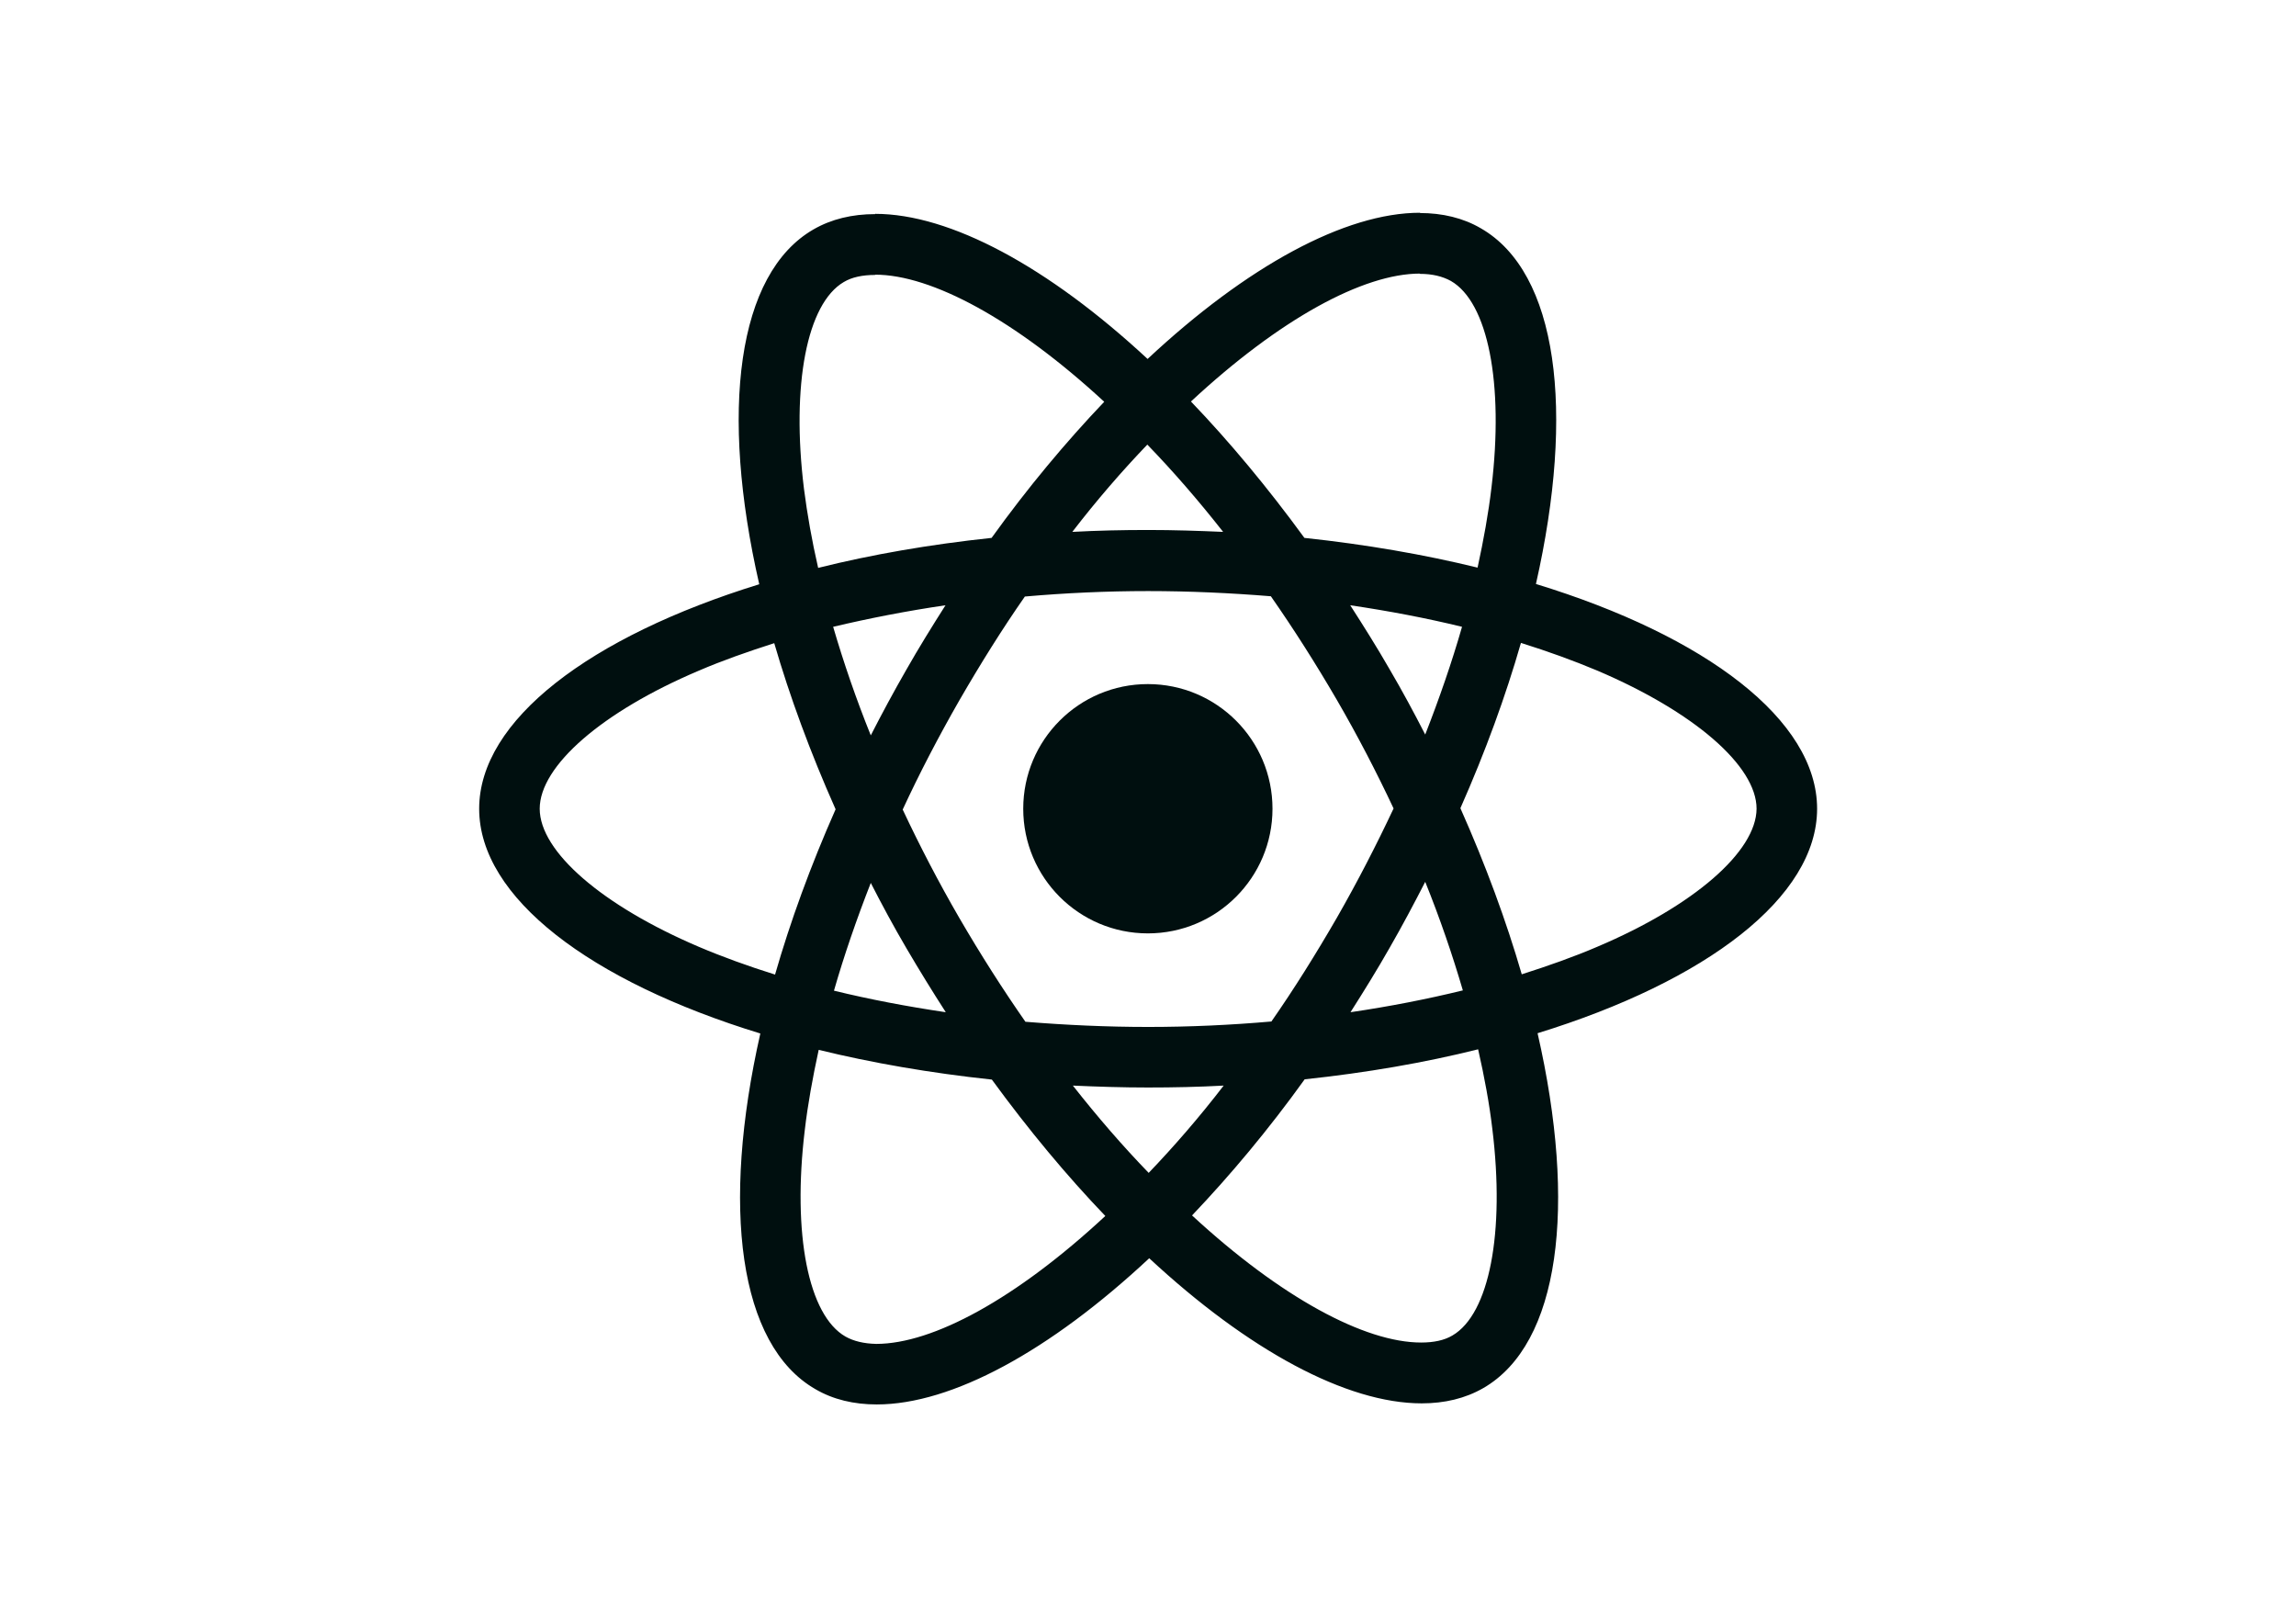
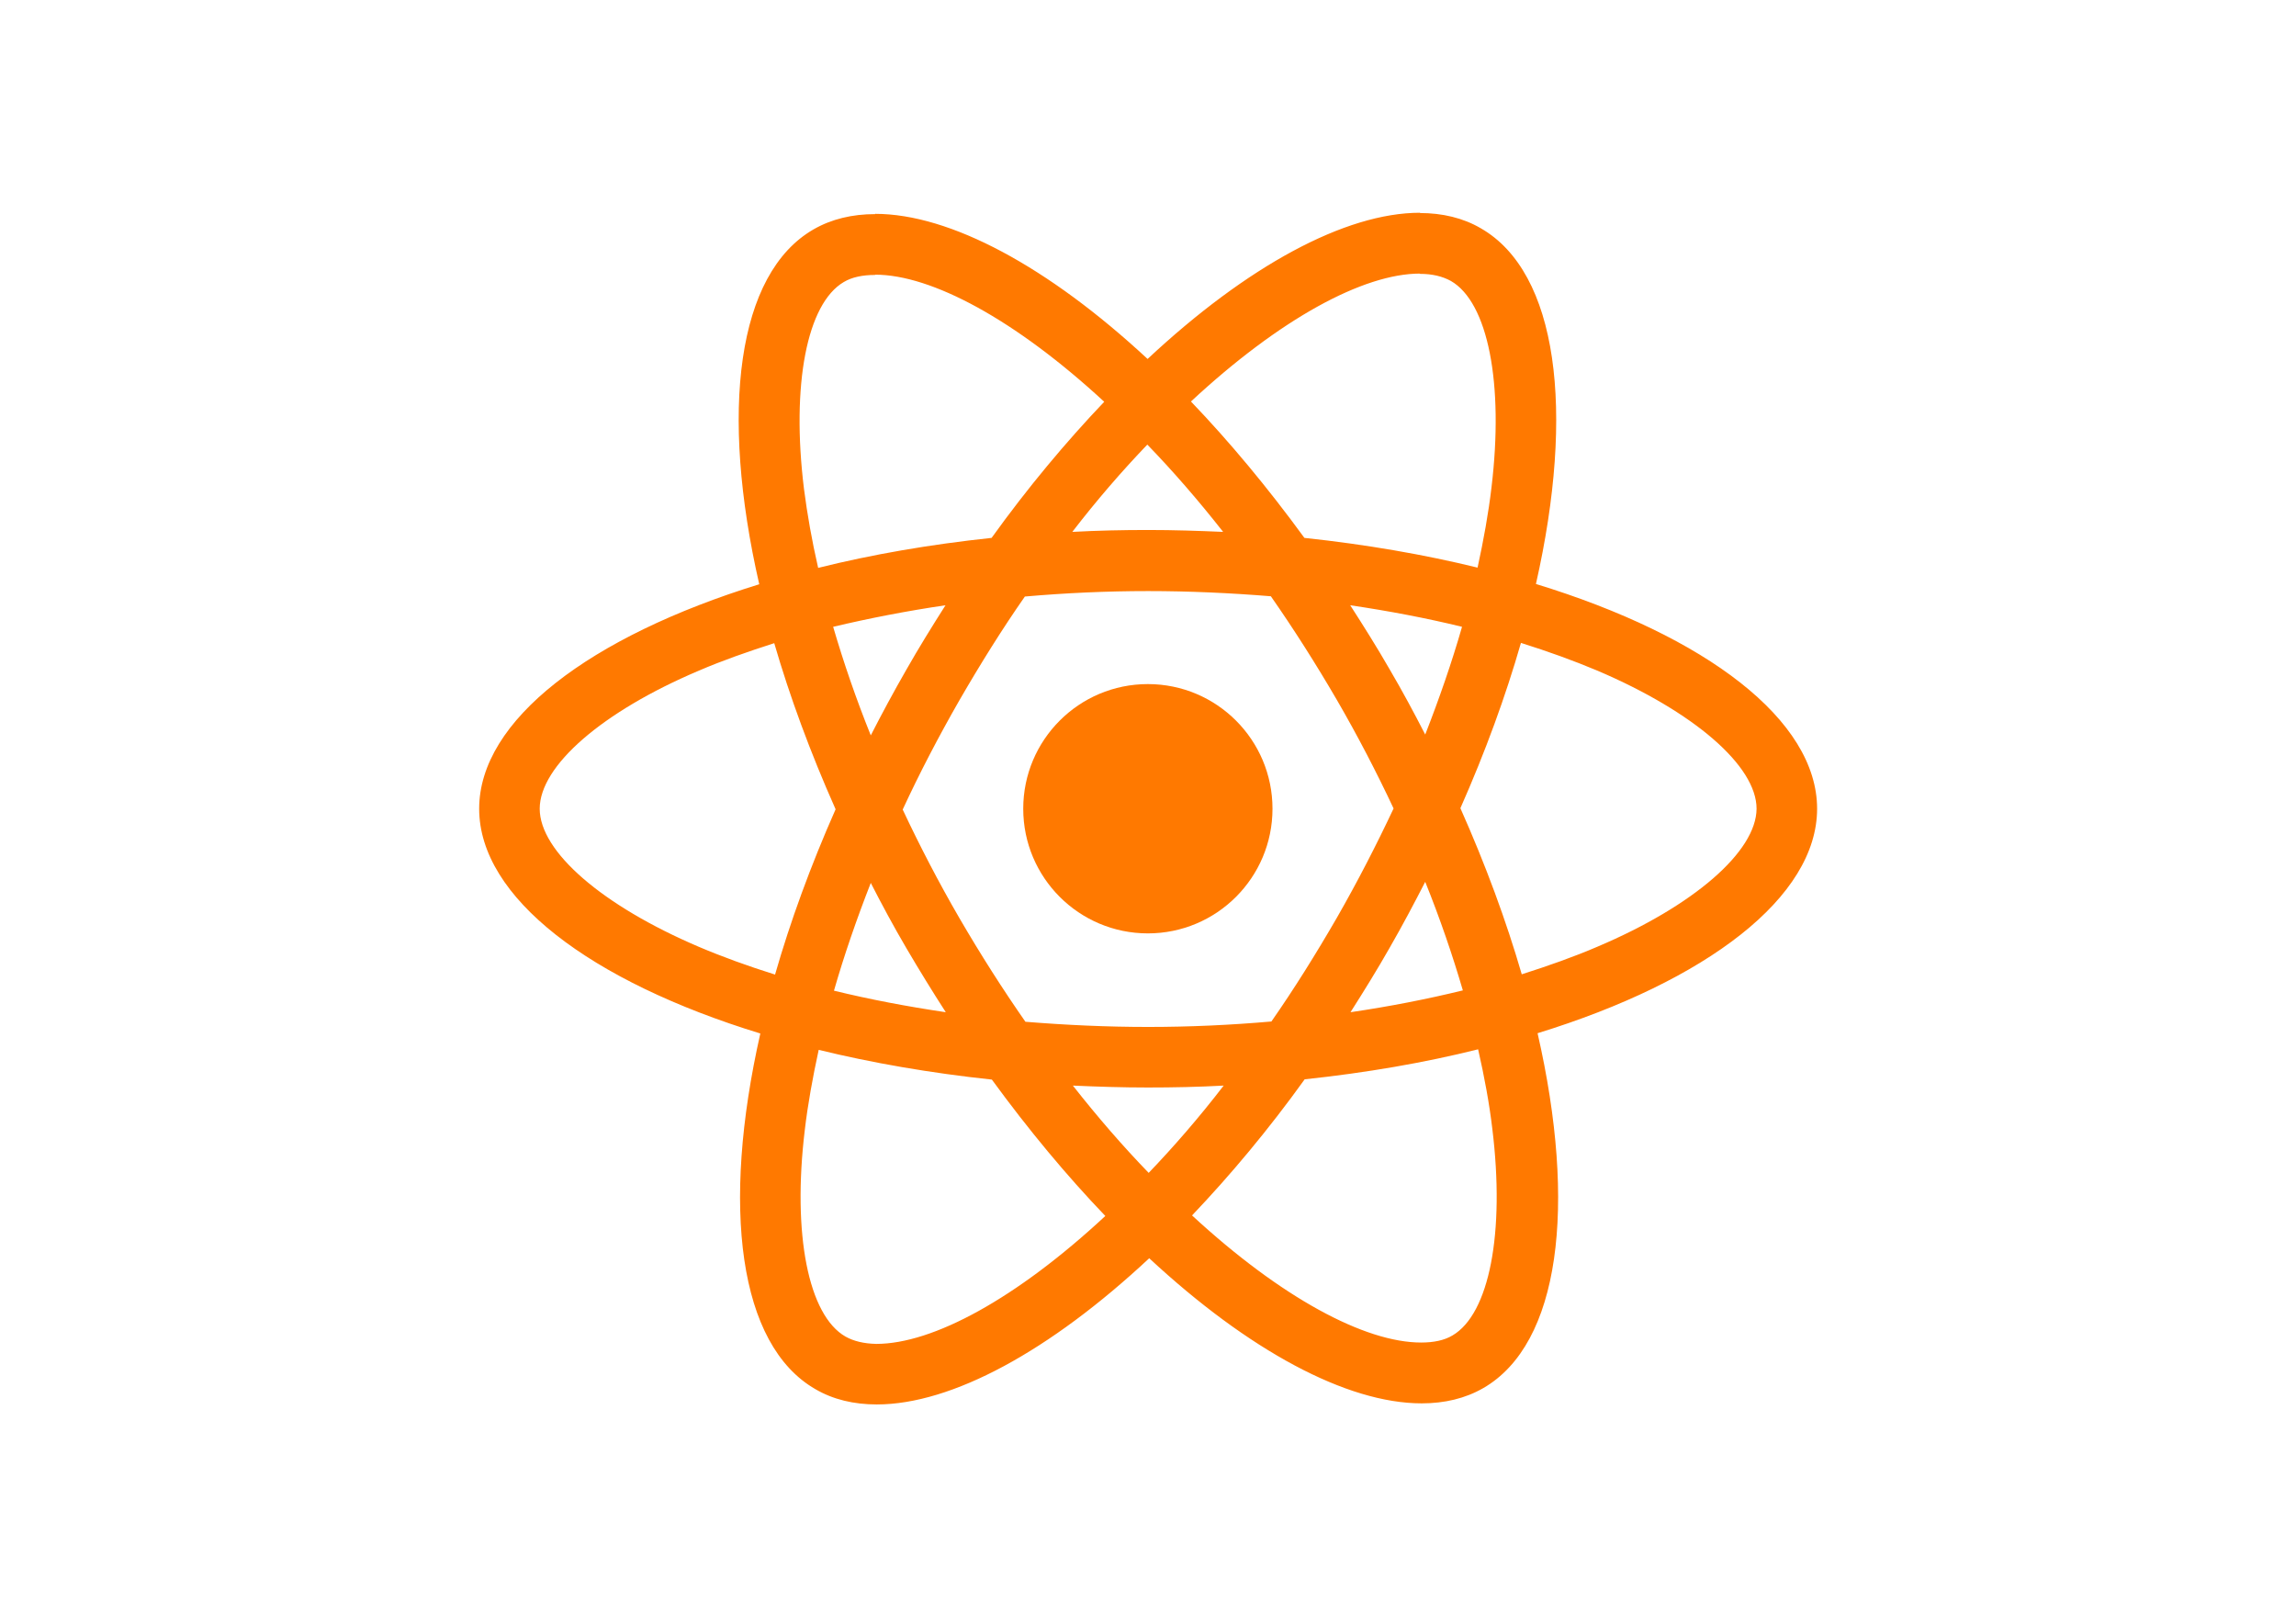
<svg xmlns="http://www.w3.org/2000/svg" viewBox="0 0 841.9 595.3">
-   <g fill="#000F0F">
+   <g fill="#FF7900">
    <path d="M666.3 296.5c0-32.5-40.7-63.3-103.1-82.4 14.4-63.6 8-114.2-20.2-130.4-6.5-3.8-14.1-5.6-22.4-5.6v22.3c4.6 0 8.3.9 11.4 2.6 13.6 7.8 19.5 37.5 14.9 75.7-1.1 9.4-2.9 19.3-5.1 29.4-19.6-4.8-41-8.5-63.5-10.9-13.5-18.5-27.5-35.3-41.6-50 32.6-30.3 63.2-46.9 84-46.9V78c-27.5 0-63.5 19.6-99.9 53.6-36.4-33.8-72.4-53.2-99.9-53.2v22.3c20.7 0 51.4 16.5 84 46.6-14 14.7-28 31.4-41.3 49.9-22.6 2.4-44 6.1-63.6 11-2.3-10-4-19.7-5.2-29-4.7-38.2 1.1-67.9 14.6-75.8 3-1.8 6.9-2.6 11.5-2.6V78.5c-8.4 0-16 1.8-22.6 5.6-28.1 16.2-34.4 66.7-19.9 130.1-62.2 19.2-102.7 49.9-102.7 82.3 0 32.5 40.7 63.3 103.1 82.4-14.4 63.6-8 114.2 20.2 130.4 6.5 3.8 14.1 5.6 22.5 5.6 27.5 0 63.5-19.6 99.9-53.6 36.4 33.8 72.4 53.2 99.9 53.2 8.4 0 16-1.8 22.6-5.6 28.1-16.2 34.4-66.7 19.9-130.1 62-19.1 102.5-49.9 102.5-82.3zm-130.2-66.7c-3.7 12.9-8.3 26.2-13.5 39.5-4.1-8-8.4-16-13.1-24-4.6-8-9.5-15.8-14.4-23.4 14.2 2.1 27.9 4.7 41 7.9zm-45.8 106.5c-7.8 13.5-15.8 26.3-24.1 38.2-14.9 1.3-30 2-45.2 2-15.1 0-30.2-.7-45-1.9-8.3-11.9-16.4-24.6-24.2-38-7.6-13.1-14.5-26.4-20.8-39.8 6.2-13.4 13.2-26.8 20.7-39.9 7.8-13.5 15.8-26.3 24.1-38.2 14.9-1.3 30-2 45.2-2 15.1 0 30.2.7 45 1.9 8.3 11.9 16.4 24.6 24.2 38 7.6 13.1 14.5 26.4 20.8 39.8-6.3 13.4-13.2 26.8-20.7 39.9zm32.3-13c5.4 13.4 10 26.8 13.8 39.8-13.1 3.2-26.9 5.9-41.2 8 4.9-7.7 9.8-15.6 14.4-23.7 4.6-8 8.9-16.1 13-24.1zM421.2 430c-9.3-9.6-18.6-20.3-27.8-32 9 .4 18.2.7 27.5.7 9.4 0 18.7-.2 27.8-.7-9 11.7-18.3 22.4-27.5 32zm-74.4-58.9c-14.2-2.1-27.9-4.7-41-7.9 3.7-12.9 8.3-26.2 13.5-39.5 4.1 8 8.4 16 13.1 24 4.7 8 9.5 15.8 14.4 23.4zM420.7 163c9.3 9.6 18.6 20.3 27.8 32-9-.4-18.2-.7-27.5-.7-9.4 0-18.7.2-27.8.7 9-11.7 18.3-22.4 27.5-32zm-74 58.9c-4.9 7.7-9.8 15.6-14.4 23.7-4.6 8-8.9 16-13 24-5.4-13.4-10-26.8-13.8-39.8 13.1-3.1 26.9-5.8 41.2-7.9zm-90.5 125.2c-35.4-15.1-58.3-34.9-58.3-50.6 0-15.7 22.9-35.6 58.3-50.6 8.6-3.7 18-7 27.7-10.1 5.7 19.6 13.2 40 22.5 60.9-9.2 20.8-16.6 41.1-22.2 60.6-9.9-3.1-19.3-6.5-28-10.2zM310 490c-13.6-7.8-19.5-37.5-14.9-75.7 1.1-9.4 2.9-19.3 5.1-29.4 19.6 4.8 41 8.5 63.5 10.9 13.5 18.5 27.5 35.3 41.6 50-32.6 30.3-63.2 46.9-84 46.9-4.5-.1-8.3-1-11.3-2.7zm237.2-76.2c4.7 38.2-1.1 67.9-14.6 75.8-3 1.8-6.9 2.6-11.5 2.6-20.7 0-51.4-16.5-84-46.6 14-14.7 28-31.4 41.3-49.9 22.6-2.4 44-6.1 63.6-11 2.3 10.1 4.1 19.8 5.2 29.1zm38.5-66.7c-8.6 3.7-18 7-27.7 10.1-5.7-19.6-13.2-40-22.5-60.9 9.2-20.8 16.6-41.1 22.2-60.6 9.9 3.1 19.3 6.5 28.1 10.2 35.4 15.1 58.3 34.9 58.3 50.6-.1 15.7-23 35.6-58.4 50.6zM320.8 78.4z" />
    <circle cx="420.9" cy="296.5" r="45.7" />
    <path d="M520.5 78.1z" />
  </g>
</svg>
